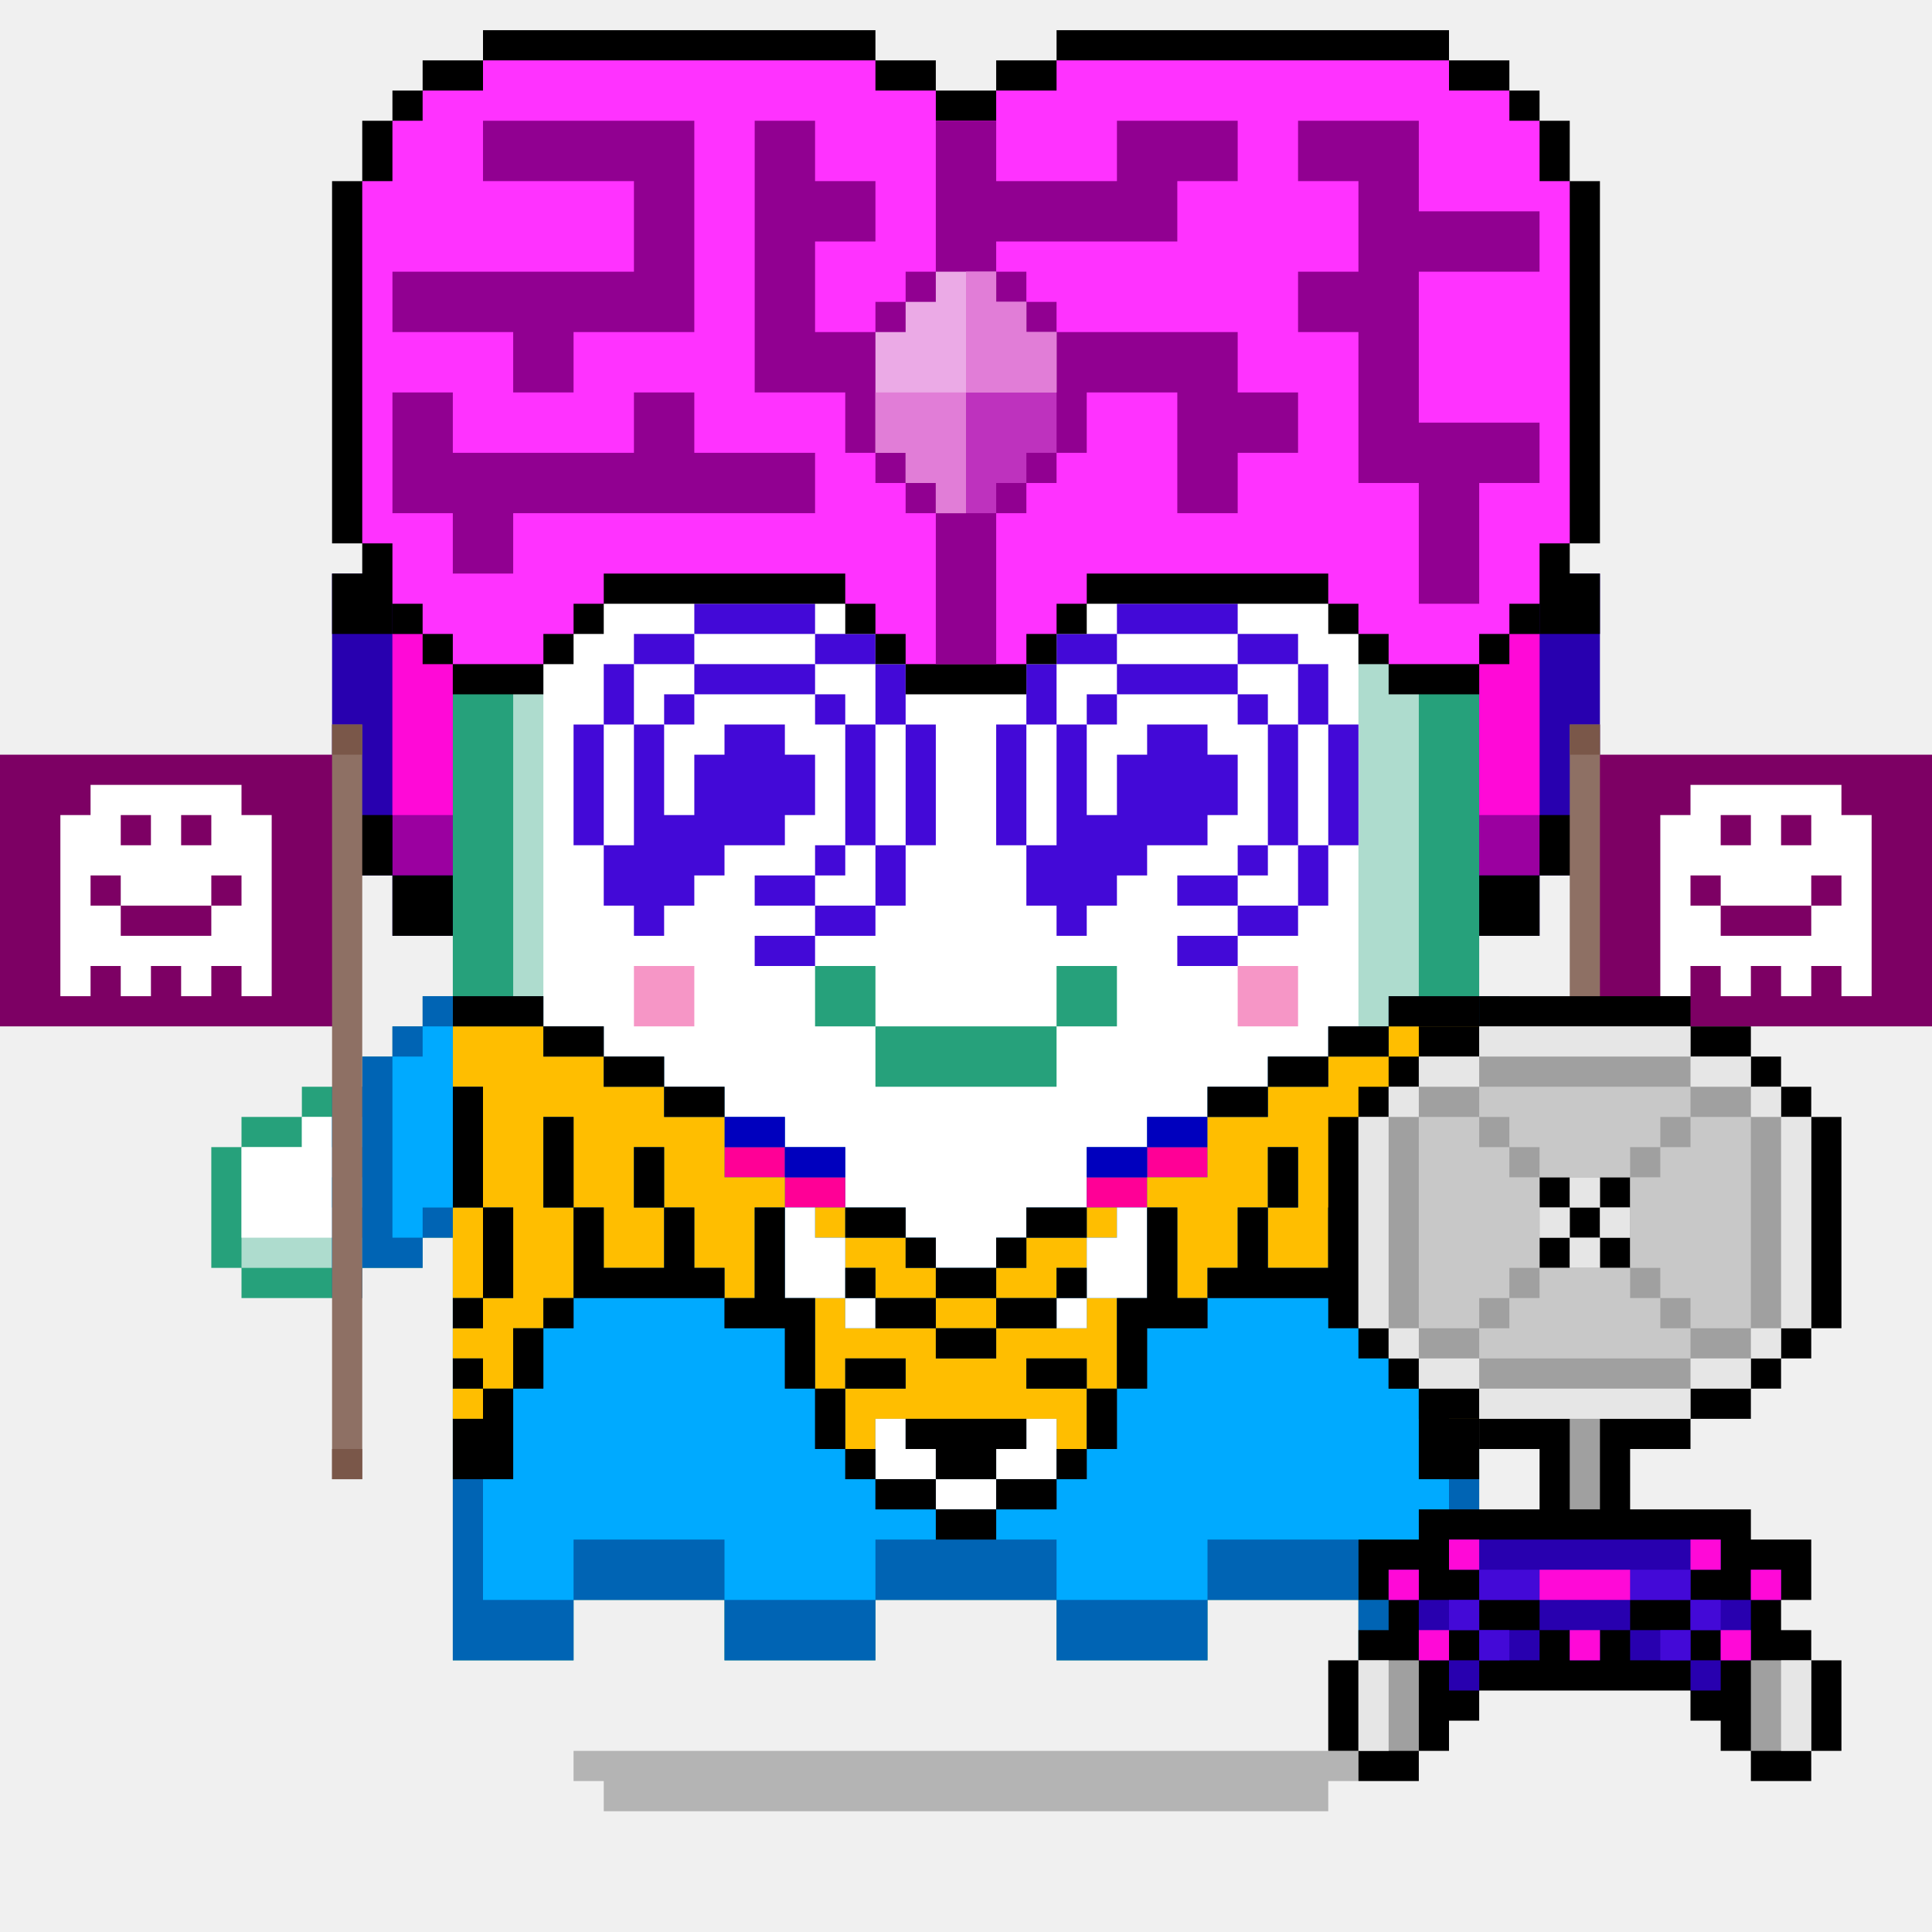
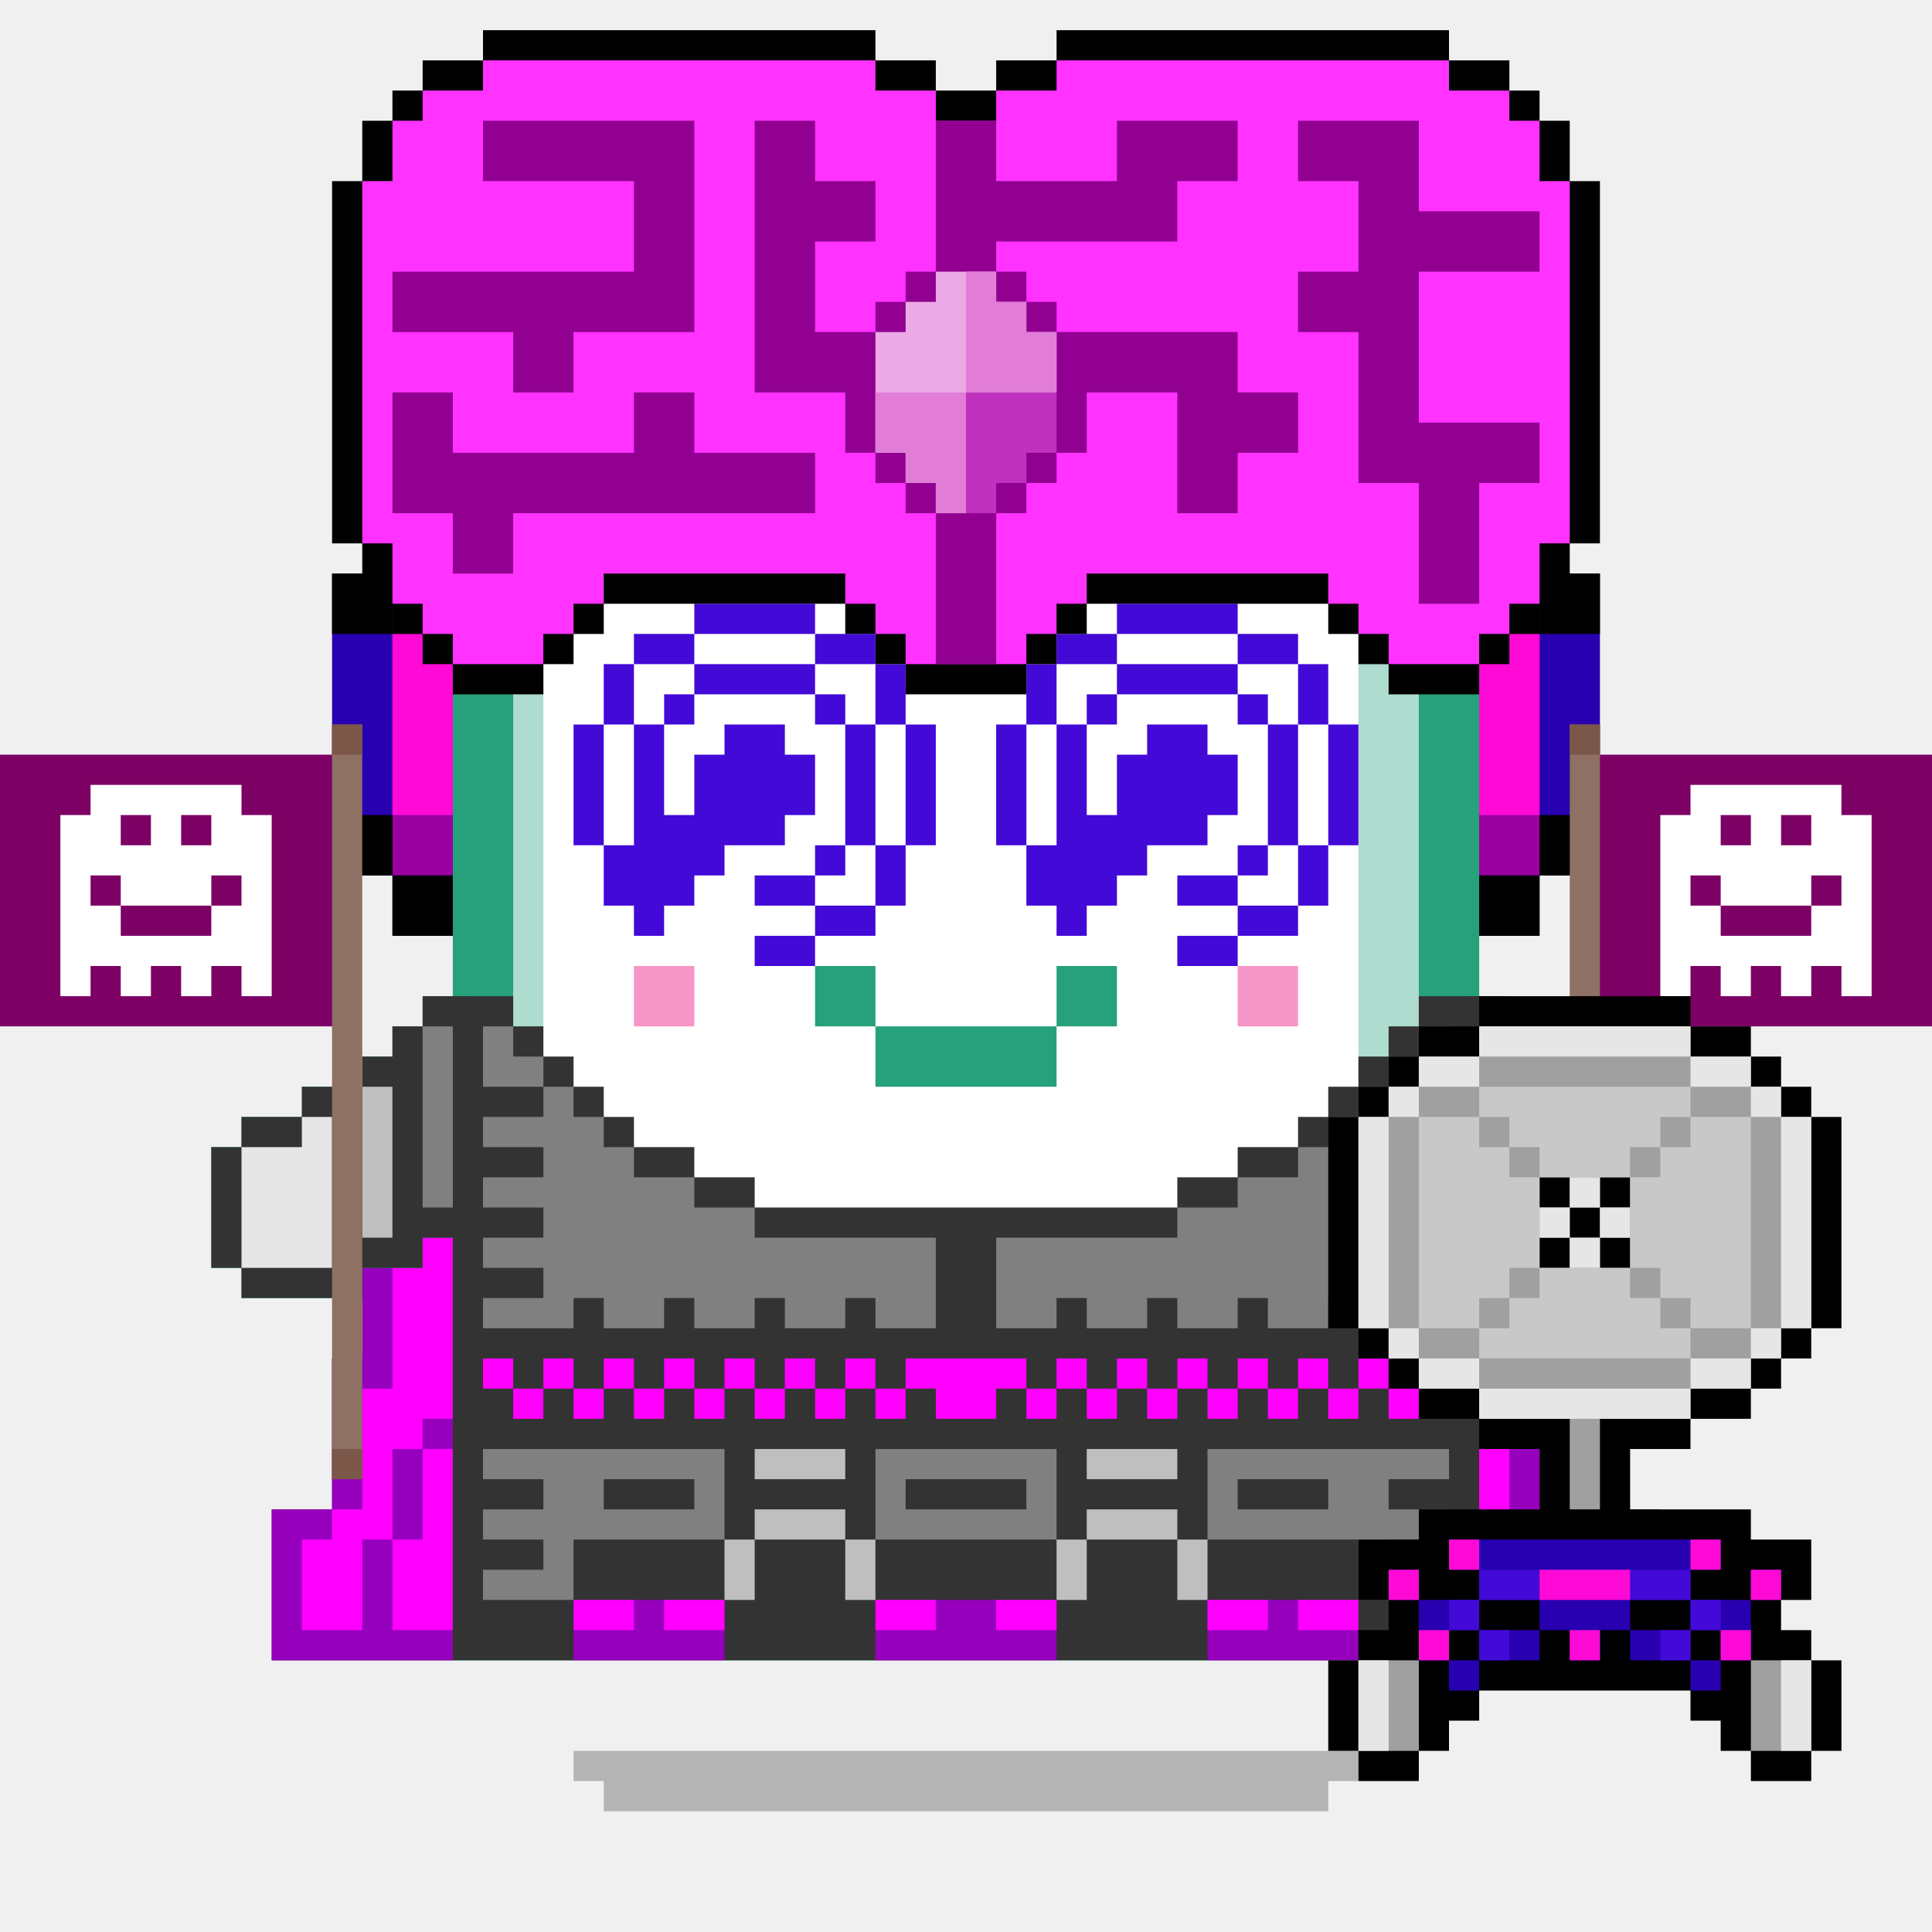
<svg xmlns="http://www.w3.org/2000/svg" viewBox="0 0 64 64">
  <g class="gotchi-bg">
    <defs fill="#fff">
      <pattern id="a" patternUnits="userSpaceOnUse" width="4" height="4">
        <path d="M0 0h1v1H0zm2 2h1v1H2z" />
      </pattern>
      <pattern id="b" patternUnits="userSpaceOnUse" x="0" y="0" width="2" height="2">
        <path d="M0 0h1v1H0z" />
      </pattern>
      <pattern id="c" patternUnits="userSpaceOnUse" x="-2" y="0" width="8" height="1">
        <path d="M0 0h1v1H0zm2 0h1v1H2zm2 0h1v1H4z" />
      </pattern>
      <pattern id="d" patternUnits="userSpaceOnUse" x="0" y="0" width="4" height="4">
        <path d="M0 0h1v1H0zm0 2h1v1H0zm1 0V1h1v1zm1 0h1v1H2zm0-1h1V0H2zm1 2h1v1H3z" />
      </pattern>
      <pattern id="e" patternUnits="userSpaceOnUse" width="64" height="32">
        <path d="M4 4h1v1H4zm7 0h1v1h-1zm7 0h1v1h-1zm7 0h1v1h-1zm7 0h1v1h-1zm7 0h1v1h-1zm7 0h1v1h-1zm7 0h1v1h-1zm7 0h1v1h-1z" />
        <path fill="url(#a)" d="M0 8h64v7H0z" />
        <path fill="url(#b)" d="M0 16h64v1H0z" />
        <path fill="url(#c)" d="M0 18h64v1H0z" />
        <path fill="url(#b)" d="M22 18h15v1H22zM0 20h64v3H0z" />
        <path fill="url(#d)" d="M0 24h64v8H0z" />
      </pattern>
      <mask id="f">
        <path fill="url(#e)" d="M0 0h64v32H0z" />
      </mask>
    </defs>
    <path fill="#fff" d="M0 0h64v32H0z" />
    <path fill="#dea8ff" class="gotchi-secondary" mask="url(#f)" d="M0 0h64v32H0z" />
    <path fill="#dea8ff" class="gotchi-secondary" d="M0 32h64v32H0z" />
    <path mask="url(#f)" fill="#fff" transform="matrix(1 0 0 -1 0 64)" d="M0 0h64v32H0z" />
  </g>
  <style>.gotchi-primary{fill:#26A17B;}.gotchi-secondary{fill:#AEDCCE;}.gotchi-cheek{fill:#F696C6;}.gotchi-eyeColor{fill:#0064FF;}.gotchi-primary-mouth{fill:#26A17B;}.gotchi-sleeves-up{display:none;}.gotchi-handsUp{display:none;}.gotchi-handsDownOpen{display:block;}.gotchi-handsDownClosed{display:none;}
  .gotchi-bg {
    display:none;
  }


svg {
  animation-name:down;
  animation-duration:0.5s;
  animation-iteration-count: infinite;
  animation-timing-function: linear;
  animation-timing-function: steps(1);
}

.gotchi-shadow {
  animation: up 0.5s infinite linear steps(2);
   animation-name:up;
   animation-duration:0.5s;
   animation-iteration-count: infinite;
   animation-timing-function: linear;
   animation-timing-function: steps(2);
}

.gotchi-wearable {
  animation-name:down;
  animation-duration:0.5s;
  animation-iteration-count: infinite;
  animation-timing-function: linear;
  animation-timing-function: steps(1);
}




.gotchi-handsDownClosed, .gotchi-handsUp, .gotchi-handsDownOpen, .gotchi-handsDownClosed, .gotchi-body, .gotchi-eyeColor, .gotchi-collateral, .gotchi-cheek, .gotchi-primary-mouth, .gotchi-wearable, .gotchi-sleeves   {
   animation-name:down;
   animation-duration:0.5s;
   animation-iteration-count: infinite;
   animation-timing-function: linear;
   animation-timing-function: steps(2);
}

.wearable-hand {
  animation-name:down !important;
  animation-duration:0.5s;
  animation-iteration-count: infinite;
  animation-timing-function: linear;
  animation-timing-function: steps(2);
}

.wearable-bg {
  animation-name:none !important;
}


@keyframes downHands {
  from {
    --hand_translateY: -4px;
  }
 to {
    --hand_translateY: -3.5px;
  }
}


@keyframes up {
  from {
    transform: translate(0px, 0);
  }
 to {
    transform: translate(0px, -1px);
  }
}


@keyframes down {
 from {
   transform: translate(0px, 0);
    }
 to {
      transform: translate(0px, 1px);
    }
}
</style>
  <g class="gotchi-body">
    <path d="M47 14v-2h-2v-2h-4V8h-4V6H27v2h-4v2h-4v2h-2v2h-2v41h4v-2h5v2h5v-2h6v2h5v-2h5v2h4V14z" class="gotchi-primary" />
    <path d="M45 14v-2h-4v-2h-4V8H27v2h-4v2h-4v2h-2v39h2v-2h5v2h5v-2h6v2h5v-2h5v2h2V14z" class="gotchi-secondary" />
    <path d="M18,49h2v-1h2v1h2v2h5v-2h2v-1h2v1h2v2h5v-2h2v-1h2v1h1V14h-4v-2h-4v-2h-5V9h-5v2h-4v2h-4v2h-1V49z" fill="#fff" />
  </g>
  <path class="gotchi-cheek" d="M21 32v2h2v-2h-1zm21 0h-1v2h2v-2z" />
  <g class="gotchi-primary-mouth">
    <path d="M29 32h-2v2h2v-1z" />
    <path d="M33 34h-4v2h6v-2h-1z" />
    <path d="M36 32h-1v2h2v-2z" />
  </g>
  <g class="gotchi-shadow">
    <path opacity=".25" d="M25 58H19v1h1v1h24V59h1V58h-1z" fill="#000" />
  </g>,<g class="gotchi-collateral" fill="#26a17b">
    <path d="M31 19h2v3h-2zm0-2v1h2v-1h3v-1h-3v-1h2v-2h-6v2h2v1h-3v1z" />
    <path d="M27 17h1v1h-1z" />
    <path d="M28 18h3v1h-3zm8-1h1v1h-1z" />
    <path d="M33 18h3v1h-3z" />
  </g>
  <g class="gotchi-eyeColor">
    <path d="M42 24v-1h-1v-1h-4v1h-1v1h-1v4h1v1h1v1h4v-1h1v-1h1v-4h-1z" />
    <path d="M41 25v2h1v-2h-1zm-5 2h1v-2h-1v2zm2-2v2h2v-2h-2z" fill="#fff" />
    <path d="M28 23h-1v-1h-4v1h-1v1h-1v4h1v1h1v1h4v-1h1v-1h1v-4h-1v-1z" />
    <path d="M27 27h1v-2h-1v2zm-5 0h1v-2h-1v2zm2-2v2h2v-2h-2z" fill="#fff" />
  </g>
  <g class="gotchi-wearable wearable-body">
-     <svg x="11" y="33">
-       <path d="M38 0h-3v1h-2v1h-2v1h-2v1h-2v1h-2v2h-2v1h-1v1h-2V8h-1V7h-2V5h-2V4h-2V3h-2V2H9V1H7V0H4v22h4v-2h5v2h5v-2h6v2h5v-2h5v2h4V0z" fill="#0064b4" />
-       <path d="M36 15v-2h-1v-2h-1v-1h-5v1h-2v2h-1v2h-1v1h-1v1h-2v1h2v2h5v-2h5v2h3v-4h-1v-1zm-18 2v-1h-1v-1h-1v-2h-1v-2h-2v-1H8v1H7v2H6v3H5v4h3v-2h5v2h5v-2h2v-1h-2z" fill="#0af" />
-       <g fill="#ff0096">
-         <path d="M14,5h-1v1h2V5H14z" />
-         <path d="M15 6v1h2V6h-2zm13-1h-1v1h2V5h-1z" />
-         <path d="M25,6v1h2V6H25z" />
-       </g>
-       <g fill="#0000be">
-         <path d="M14,4h-1v1h2V4H14z" />
-         <path d="M15 5v1h2V5h-2zm13-1h-1v1h2V4h-1z" />
-         <path d="M25,5v1h2V5H25z" />
-       </g>
-       <g fill="#ffbe00">
-         <path d="M5 8V7H4v3h1V8zm-1 5h1v1H4v-1z" />
-         <path d="M20 10v1h2v-1h-2zm-7-4V4h-2V3H9V2H7V1H4v2h1v4h1v3H5v1H4v1h1v1h1v-2h1v-1h1V7H7V4h1v3h1v2h2V7h-1V5h1v2h1v2h1v1h1V7h1V6h-2z" />
-         <path d="M19,9V8h-2v1h1v1h2V9H19z" />
-         <path d="M16 7h1v1h-1V7zm21-6h-2v1h-2v1h-2v1h-2v2h-2v1h1v3h1V9h1V7h1V5h1v2h-1v2h2V7h1V4h1v3h-1v3h1v1h1v2h1v-1h1v-1h-1v-1h-1V7h1V3h1V1h-1z" />
-         <path d="M37 9v1h1V7h-1v2zm0 4h1v1h-1v-1zm-16-1h-1v-1h-3v-1h-1v3h1v-1h2v1h-2v2h1v-1h6v1h1v-2h-2v-1h2v1h1v-3h-1v1h-3v1h-1zm4-5h1v1h-1V7z" />
-         <path d="M23,8v1h-1v1h2V9h1V8H23z" />
-       </g>
-       <g fill="#fff">
-         <path d="M17 10h1v1h-1v-1zm3 6v1h2v-1h-2z" />
-         <path d="M19 15v-1h-1v2h2v-1h-1zm-2-7h-1V7h-1v3h2V8zm7 2h1v1h-1v-1z" />
-         <path d="M26 7v1h-1v2h2V7h-1zm-3 8h-1v1h2v-2h-1v1z" />
-       </g>
-       <path d="M7,10h1v1H7V10z" />
-       <path d="M6 12v1h1v-2H6v1zM5 5V3H4v4h1V5z" />
-       <path d="M6,9V7H5v3h1V9z" />
-       <path d="M4 10h1v1H4v-1zm0 2h1v1H4v-1z" />
-       <path d="M5 14H4v2h2v-3H5v1zm12-5h1v1h-1V9zM8 5V4H7v3h1V5z" />
-       <path d="M12 9V7h-1v2H9V7H8v3h5V9h-1zm5 4h-1v2h1v-2z" />
-       <path d="M17 15h1v1h-1v-1zm-1-4v-1h-1V7h-1v3h-1v1h2v2h1v-2zm-5-7h2V3h-2v1z" />
-       <path d="M10 3h1V2H9v1h1z" />
-       <path d="M8 2h1V1H7v1h1zm11 6h1v1h-1V8z" />
-       <path d="M18 7h-1v1h2V7h-1zm4 9v1h2v-1h-2zm-3 0h-1v1h2v-1h-1zM7 1V0H4v1h3zm4 4h-1v2h1V5zm8 8v-1h-2v1h2zm0-2h1v-1h-2v1h1z" />
-       <path d="M20 11v1h2v-1h-2zM35 0v1h3V0h-3zm-1 10h1v1h-1v-1z" />
-       <path d="M36 11h-1v2h1v-2zm0-3v2h1V7h-1v1z" />
-       <path d="M37 10h1v1h-1v-1zm0 2h1v1h-1v-1z" />
-       <path d="M36 14v2h2v-2h-1v-1h-1v1zm-4-8V5h-1v2h1V6zm-4 3V7h-1v3h-1v3h1v-2h2v-1h-1V9zm-4 0h1v1h-1V9zm13-5v3h1V3h-1v1zm-2 2V4h-1v3h1V6z" />
-       <path d="M34 8V7h-1v2h-2V7h-1v2h-1v1h5V8zm-9 6v1h1v-2h-1v1z" />
-       <path d="M24 15h1v1h-1v-1zm0-3h-1v1h2v-1h-1zm7-8V3h-2v1h2z" />
-       <path d="M31,2v1h2V2H31z" />
-       <path d="M33 1v1h2V1h-2zM23 11h1v-1h-2v1h1zm-1-3h1v1h-1V8z" />
-       <path d="M25 8V7h-2v1h2zm-3 2V9h-2v1h2zm0 6v-1h1v-1h-4v1h1v1h2zm-2 1v1h2v-1h-2z" />
-       <defs />
+     <svg x="7" y="31">
+       <path d="M46 19v-5h-1v-4h-1V9h-2V2h-2v1h-1v1h-1v1h-1v1h-1v1h-2v1h-2v1H18V8h-2V7h-2V6h-1V5h-1V4h-1V3h-1V2H8v7H6v1H5v4H4v5H2v5h46v-5h-2z" fill="#333" />
+       <path d="M33 22v2h5v-2h-5zm-11 0v2h6v-2h-6zm-10 0v2h5v-2h-5zm34-3v-5h-1v-4h-1V9h-2v15h6v-5h-2zM6 9v1H5v4H4v5H2v5h6V9H6z" fill="#9600bd" />
+       <g fill="#f0f">
+         <path d="M46 20v-1h-1v-4h-1v-4h-1V9h-1v7h1v1h1v3h1v3h2v-3h-1z" />
+         <path d="M43 17h-1v6h2v-3h-1v-3zm-7 5v1h2v-1h-2zm-3 0v1h2v-1h-2zm-7 0v1h2v-1h-2zm-4 0v1h2v-1h-2zm-7 0v1h2v-1h-2zm-3 0v1h2v-1h-2zm-5-3v1H6v3h2v-6H7v2z" />
+         <path d="M7 10v1H6v4H5v4H4v1H3v3h2v-3h1v-3h1v-1h1V9H7v1z" />
+       </g>
+       <g fill="#bfbfbf">
+         <path d="M18 19v1h3v-1h-3z" />
+         <path d="M17 22h1v-2h-1v2zm4 0h1v-2h-1v2zm7 0h1v-2h-1v2zm-7-4v-1h-3v1h3z" />
+         <path d="M29 19v1h3v-1h-3z" />
+         <path d="M32 20v2h1v-2h-1zm0-2v-1h-3v1h3z" />
+       </g>
+       <g fill="#f0f">
+         <path d="M13 14h1v1h-1zm2 0h1v1h-1zm2 0h1v1h-1zm2 0h1v1h-1z" />
+         <path d="M21 14h1v1h-1zm2 0v1h1v1h2v-1h1v-1h-4zm5 0h1v1h-1zm-16 1h1v1h-1z" />
+         <path d="M14 15h1v1h-1zm2 0h1v1h-1zm2 0h1v1h-1zm2 0h1v1h-1zm2 0h1v1h-1zm5 0h1v1h-1zm2 0h1v1h-1zm-19 0h1v1h-1z" />
+         <path d="M11 14h1v1h-1zm-2 0h1v1H9zm27 0h1v1h-1zm-2 0h1v1h-1z" />
+         <path d="M32 14h1v1h-1zm-2 0h1v1h-1zm7 1h1v1h-1zm-2 0h1v1h-1z" />
+         <path d="M33 15h1v1h-1zm-2 0h1v1h-1zm8 0h1v1h-1z" />
+         <path d="M38 14h1v1h-1zm2 0h1v1h-1z" />
+       </g>
+       <g fill="gray">
+         <path d="M9 17v1h2v1H9v1h2v1H9v1h3v-2h5v-3H9zm7 2h-3v-1h3v1zm6-2v3h6v-3h-6zm5 2h-4v-1h4v1zm14-1v-1h-8v3h5v2h3v-1h-2v-1h2v-1h-2v-1h2zm-7 1v-1h3v1h-3zm-16-9V9h-2V8h-2V7h-1V6h-1V5h-1v1H9v1h2v1H9v1h2v1H9v1h2v1H9v1h3v-1h1v1h2v-1h1v1h2v-1h1v1h2v-1h1v1h2v-3h-6z" />
+         <path d="M10 4V3H9v2h2V4h-1zm30-1v1h-1v1h2V3h-1z" />
+         <path d="M38 6h-1v1h-1v1h-2v1h-2v1h-6v3h2v-1h1v1h2v-1h1v1h2v-1h1v1h2v-1h1v1h3v-1h-2v-1h2v-1h-2V9h2V8h-2V7h2V6h-2V5h-1v1z" />
+       </g>
    </svg>
  </g>
  <g class="gotchi-handsDownClosed">
    <g class="gotchi-primary">
      <path d="M19 42h1v1h-1zm1-6h1v1h-1z" />
      <path d="M21 37h1v1h-1zm5 3v4h1v-4zm-5 3h-1v1h2v-1z" />
      <path d="M24 44h-2v1h4v-1h-1zm1-5h-1v1h2v-1z" />
      <path d="M23 38h-1v1h2v-1z" />
    </g>
    <g class="gotchi-secondary">
      <path d="M19 43h1v1h-1zm5 2h-2v1h4v-1h-1z" />
      <path d="M27 41v3h1v-3zm-6 3h-1v1h2v-1z" />
      <path d="M26 44h1v1h-1zm-7-3h-1v2h1v-1z" />
    </g>
    <g class="gotchi-primary">
      <path d="M44 42h1v1h-1zm-1-6h1v1h-1z" />
      <path d="M42 37h1v1h-1z" />
      <path d="M42 39v-1h-2v1h1zm0 4v1h2v-1h-1z" />
      <path d="M40 44h-2v1h4v-1h-1z" />
      <path d="M38 42v-2h-1v4h1v-1z" />
      <path d="M40 40v-1h-2v1h1z" />
    </g>
    <g class="gotchi-secondary">
      <path d="M42 44v1h2v-1h-1zm-5-2v-1h-1v3h1v-1z" />
      <path d="M40 45h-2v1h4v-1h-1z" />
      <path d="M37 44h1v1h-1zm7-1h1v1h-1z" />
    </g>
  </g>
  <g class="gotchi-handsDownOpen">
    <g class="gotchi-primary">
      <path d="M56 38v-1h-2v-1h-2v-1h-1v-1h-1v-1h-1v8h1v1h2v1h4v-1h1v-4z" />
    </g>
    <g class="gotchi-secondary">
      <path d="M54 38v-1h-2v-1h-1v-1h-1v-1h-1v6h1v1h2v1h4v-4z" />
    </g>
    <path d="M54,38v-1h-2v-1h-1v-1h-1v-1h-1v5h1v1h2v1h4v-3H54z" fill="#fff" />
    <g class="gotchi-primary">
      <path d="M8 38v-1h2v-1h2v-1h1v-1h1v-1h1v8h-1v1h-2v1H8v-1H7v-4z" />
    </g>
    <g class="gotchi-secondary">
      <path d="M10 38v-1h2v-1h1v-1h1v-1h1v6h-1v1h-2v1H8v-4z" />
    </g>
    <path d="M8,38v3h4v-1h2v-1h1v-5h-1v1h-1v1h-1v1h-2v1H8z" fill="#fff" />
  </g>
  <g class="gotchi-handsUp">
    <g class="gotchi-secondary">
      <path d="M50,38h1v1h-1V38z" />
      <path d="M49 39h1v1h-1v-1zm2-2h1v1h-1v-1z" />
      <path d="M52,36h2v1h-2V36z" />
      <path d="M54,35h2v1h-2V35z" />
    </g>
    <path d="M52,32v1h-2v1h-1v5h1v-1h1v-1h1v-1h2v-1h2v-3H52z" fill="#fff" />
    <g class="gotchi-primary">
      <path d="M49,33h1v1h-1V33z" />
      <path d="M50 32h2v1h-2v-1zm0 7h1v1h-1v-1z" />
      <path d="M49 40h1v1h-1v-1zm2-2h1v1h-1v-1z" />
      <path d="M52 37h2v1h-2v-1zm0-6h4v1h-4v-1z" />
      <path d="M56,32h1v4h-1V32z" />
      <path d="M54,36h2v1h-2V36z" />
    </g>
    <g class="gotchi-secondary">
      <path d="M13,38h1v1h-1V38z" />
      <path d="M14 39h1v1h-1v-1zm-2-2h1v1h-1v-1z" />
      <path d="M10,36h2v1h-2V36z" />
      <path d="M8,35h2v1H8V35z" />
    </g>
    <path d="M8,32v3h2v1h2v1h1v1h1v1h1v-5h-1v-1h-2v-1H8z" fill="#fff" />
    <g class="gotchi-primary">
      <path d="M14,33h1v1h-1V33z" />
      <path d="M12 32h2v1h-2v-1zm1 7h1v1h-1v-1z" />
      <path d="M14 40h1v1h-1v-1zm-2-2h1v1h-1v-1z" />
      <path d="M10 37h2v1h-2v-1zm-2-6h4v1H8v-1z" />
      <path d="M7,32h1v4H7V32z" />
      <path d="M8,36h2v1H8V36z" />
    </g>
  </g>
  <g class="gotchi-wearable wearable-face">
    <svg x="11" y="6">
      <path d="M40 13V0h-2v25h2v-2h2V13h-2z" fill="#2800af" />
      <path d="M38 13v10h2V13h-2z" fill="#9b00a0" />
      <path d="M40 11h-2v2h2v-2zm-2 12v2h2v-2h-2z" />
      <path d="M40 13v2h2v-2h-2zm0 8v2h2v-2h-2z" />
      <path d="M38 15v6h2v-6h-2z" fill="#ff09d7" />
      <path d="M2 13V0h2v25H2v-2H0V13h2z" fill="#2800af" />
      <path d="M4 13v10H2V13h2z" fill="#9b00a0" />
      <path d="M2 11h2v2H2v-2zm2 12v2H2v-2h2z" />
      <path d="M2 13v2H0v-2h2zm0 8v2H0v-2h2z" />
      <path d="M4 15v6H2v-6h2z" fill="#ff09d7" />
    </svg>
  </g>
  <g class="gotchi-wearable wearable-eyes">
    <svg x="19" y="20">
      <path d="M11 3V2h-1V1H8V0H4v1H2v1H1v2H0v4h1v2h1v1h2v1h4v-1h2v-1h1V8h1V4h-1V3zm14 1V2h-1V1h-2V0h-4v1h-2v1h-1v2h-1v4h1v2h1v1h2v1h4v-1h2v-1h1V8h1V4h-1z" fill="#fff" />
      <g fill="#4309d7">
        <path d="M7 2H4v1h4V2H7z" />
        <path d="M9 2h1V1H8v1h1z" />
        <path d="M10 4h1V2h-1v2zM6 1h2V0H4v1h2zm2 9v1h2v-1H8z" />
        <path d="M10 9v1h1V8h-1v1z" />
        <path d="M11 5v3h1V4h-1v1zM1 6V4H0v4h1V6z" />
        <path d="M6 11v1h2v-1H6zM2 3V2H1v2h1V3z" />
        <path d="M4 2V1H2v1h2zM3 3h1v1H3z" />
        <path d="M2 5v3H1v2h1v1h1v-1h1V9h1V8h2V7h1V5H7V4H5v1H4v2H3V4H2v1zm6-2h1v1H8zM7 9H6v1h2V9H7z" />
        <path d="M8 8h1v1H8z" />
        <path d="M10 7V4H9v4h1V7zm11-5h-3v1h4V2h-1z" />
        <path d="M23 2h1V1h-2v1h1z" />
        <path d="M24 4h1V2h-1v2zm-4-3h2V0h-4v1h2zm2 9v1h2v-1h-2z" />
        <path d="M24 9v1h1V8h-1v1z" />
        <path d="M25 4v4h1V4h-1zM15 6V4h-1v4h1V6z" />
        <path d="M20 11v1h2v-1h-2zm-4-8V2h-1v2h1V3z" />
        <path d="M18 2V1h-2v1h2zm-1 1h1v1h-1z" />
        <path d="M16 5v3h-1v2h1v1h1v-1h1V9h1V8h2V7h1V5h-1V4h-2v1h-1v2h-1V4h-1v1zm6-2h1v1h-1zm-1 6h-1v1h2V9h-1z" />
        <path d="M22 8h1v1h-1z" />
        <path d="M24 7V4h-1v4h1V7z" />
      </g>
    </svg>
  </g>
  <g class="gotchi-wearable wearable-head">
    <svg x="11" y="1">
      <path d="M41 5V3h-1V2h-1V1h-2V0H24v1h-2v1h-2V1h-2V0H5v1H3v1H2v1H1v2H0v12h1v2h1v1h1v1h1v1h3v-1h1v-1h1v-1h8v1h1v1h1v1h4v-1h1v-1h1v-1h8v1h1v1h1v1h3v-1h1v-1h1v-1h1v-2h1V5z" />
      <path d="M40 5V3h-1V2h-2V1H24v1h-2v1h-2V2h-2V1H5v1H3v1H2v2H1v12h1v2h1v1h1v1h3v-1h1v-1h1v-1h8v1h1v1h1v1h4v-1h1v-1h1v-1h8v1h1v1h1v1h3v-1h1v-1h1v-2h1V5h-1z" fill="#ff32ff" />
      <path d="M12 12h-2v2H4v-2H2v4h2v2h2v-2h10v-2h-4zm-6 0h2v-2h4V3H5v2h5v3H2v2h4zm34-4V6h-4V3h-4v2h2v3h-2v2h2v5h2v4h2v-4h2v-2h-4V8zm-10 2h-6V9h-1V8h-1V7h6V5h2V3h-4v2h-4V3h-2v5h-1v1h-1v1h-2V7h2V5h-2V3h-2v9h3v2h1v1h1v1h1v5h2v-5h1v-1h1v-1h1v-2h3v4h2v-2h2v-2h-2z" fill="#910091" />
      <path d="M23 10V9h-1V8h-2v1h-1v1h-1v4h1v1h1v1h1v-4h3v-2z" fill="#ebaae6" />
      <path d="M21,12v4h1v-1h1v-1h1v-2H21z" fill="#be32be" />
      <g fill="#e17dd7">
        <path d="M18,12v2h1v1h1v1h1v-4H18z" />
        <path d="M23,10V9h-1V8h-1v4h3v-2H23z" />
      </g>
    </svg>
-   </g>"&gt;<svg x="11" y="33">
+   </g>"&gt;<svg x="7" y="31">
    <g>
      <g class="gotchi-sleeves gotchi-sleeves-left gotchi-sleeves-up">
-         <path d="M38 10h1V9h1V8h1V7h1V0h-1v1h-2v1h-1v8z" fill="#0064b4" />
-         <path d="M38 9h1V8h1V2h-1v1h-1m3 2h1v1h-1zm0-2h1v1h-1zm0-2h1v1h-1z" fill="#0af" />
-         <defs />
+         <path d="M43 10V9h1V8h1V7h2V6h2V5h1V1h-1V0h-4v1h-2v1h-1.5v8H43z" fill="#333" />
+         <path d="M43 9V3h-1v6h1z" fill="gray" />
+         <path d="M47 6V5h2V1h-3v5h1z" fill="#e6e6e6" />
+         <path d="M45 7V2h-1v5h1z" fill="#bfbfbf" />
      </g>
      <g class="gotchi-sleeves gotchi-sleeves-left gotchi-sleeves-down">
-         <path d="M38 8h1v1h2v1h1V3h-1V2h-1V1h-1V0h-1v8z" fill="#0064b4" />
-         <path d="M38 7h1v1h1V2h-1V1h-1m3 3h1v1h-1zm0 2h1v1h-1zm0 2h1v1h-1z" fill="#0af" />
-         <defs />
+         <path d="M43 2v1h1v1h1v1h2v1h2v1h1v4h-1v1h-4v-1h-2v-1h-1.5V2H43z" fill="#333" />
+         <path d="M43 3v6h-1V3h1z" fill="gray" />
+         <path d="M47 6v1h2v4h-3V6h1z" fill="#e6e6e6" />
+         <path d="M45 5v5h-1V5h1z" fill="#bfbfbf" />
      </g>
      <g class="gotchi-sleeves gotchi-sleeves-right gotchi-sleeves-up">
-         <path d="M4 2H3V1H1V0H0v7h1v1h1v1h1v1h1V2z" fill="#0064b4" />
-         <g fill="#0af">
-           <path d="M4 3H3V2H2v6h1v1h1M0 5h1v1H0z" />
-           <path d="M0 3h1v1H0zm0-2h1v1H0z" />
-         </g>
-         <defs />
+         <path d="M7 10V9H6V8H5V7H3V6H1V5H0V1h1V0h4v1h2v1h1.5v8H7z" fill="#333" />
+         <path d="M7 9V3h1v6H7z" fill="gray" />
+         <path d="M3 6V5H1V1h3v5H3z" fill="#e6e6e6" />
+         <path d="M5 7V2h1v5H5z" fill="#bfbfbf" />
      </g>
      <g class="gotchi-sleeves gotchi-sleeves-right gotchi-sleeves-down">
-         <path d="M4 0H3v1H2v1H1v1H0v7h1V9h2V8h1V0z" fill="#0064b4" />
-         <path d="M4 1H3v1H2v6h1V7h1M0 4h1v1H0zm0 2h1v1H0zm0 2h1v1H0z" fill="#0af" />
-         <defs />
+         <path d="M7 2v1H6v1H5v1H3v1H1v1H0v4h1v1h4v-1h2v-1h1.5V2H7z" fill="#333" />
+         <path d="M7 3v6h1V3H7z" fill="gray" />
+         <path d="M3 6v1H1v4h3V6H3z" fill="#e6e6e6" />
+         <path d="M5 5v5h1V5H5z" fill="#bfbfbf" />
      </g>
    </g>
  </svg>
  <g class="gotchi-wearable wearable-hand wearable-hand-left">
    <svg x="0" y="24">
      <path d="M0,1v9h11.5V1H0z" fill="#7d0064" />
      <path d="M8 3V2H3v1H2v6h1V8h1v1h1V8h1v1h1V8h1v1h1V3H8zM7 3v1H6V3h1zM5 3v1H4V3h1zm3 3H7v1H4V6H3V5h1v1h3V5h1v1z" fill="#fff" />
      <path d="M11,0v25h1V0H11z" fill="#8e7064" />
      <path d="M11 24h1v1h-1v-1zm0-24h1v1h-1V0z" fill="#7a5749" />
    </svg>
  </g>
  <g class="gotchi-wearable wearable-hand wearable-hand-right">
    <svg x="0" y="24">
      <g transform="scale(-1, 1) translate(-64, 0)">
        <path d="M0,1v9h11.5V1H0z" fill="#7d0064" />
        <path d="M8 3V2H3v1H2v6h1V8h1v1h1V8h1v1h1V8h1v1h1V3H8zM7 3v1H6V3h1zM5 3v1H4V3h1zm3 3H7v1H4V6H3V5h1v1h3V5h1v1z" fill="#fff" />
        <path d="M11,0v25h1V0H11z" fill="#8e7064" />
        <path d="M11 24h1v1h-1v-1zm0-24h1v1h-1V0z" fill="#7a5749" />
      </g>
    </svg>
  </g>
  <g class="gotchi-wearable wearable-pet">
    <svg x="44" y="33">
      <path d="M16 4V3h-1V2h-1V1h-2V0H5v1H3v1H2v1H1v1H0v7h1v1h1v1h1v1h2v1h2v2H3v1H1v2h1v1H1v1H0v3h1v1h2v-1h1v-1h1v-1h7v1h1v1h1v1h2v-1h1v-3h-1v-1h-1v-1h1v-2h-2v-1h-4v-2h2v-1h2v-1h1v-1h1v-1h1V4h-1z" />
      <path d="M15 4V3h-1V2h-2V1H5v1H3v1H2v1H1v7h1v1h1v1h2v1h3v3h1v-3h3v-1h2v-1h1v-1h1V4h-1zM8 8v1H7V8h1V7H7V6h1v1h1V6h1v1H9v1h1v1H9V8H8z" fill="#a0a0a0" />
      <g fill="#2800af">
        <path d="M2 19h1v1H2z" />
        <path d="M5 21v-1H3v2h1v-1h1z" />
        <path d="M4 22h1v1H4z" />
        <path d="M5 21v1h2v-1H5zm6 0h-1v1h2v-1h-1z" />
        <path d="M12 20v1h1v1h1v-2h-2z" />
        <path d="M14 19h1v1h-1zm-2 3h1v1h-1zm-1-2h1v-1h1v-1H4v1h1v1h2v1h1v1h1v-1h1v-1h1z" />
      </g>
      <g fill="#e6e6e6">
        <path d="M14 11h1v1h-1z" />
        <path d="M15 4v7h1V4h-1z" />
        <path d="M14 3h1v1h-1zm-2 9v1h2v-1h-2z" />
        <path d="M13 3h1V2h-2v1h1zM2 11h1v1H2z" />
        <path d="M2 9V4H1v7h1V9z" />
        <path d="M2 3h1v1H2zm2 9H3v1h2v-1H4z" />
        <path d="M5 3V2H3v1h2z" />
        <path d="M7 2h5V1H5v1h2zm3 11H5v1h7v-1h-2zM8 6h1v1H8z" />
        <path d="M7 7h1v1H7zm2 0h1v1H9z" />
        <path d="M8 8h1v1H8z" />
      </g>
      <g fill="#c8c8c8">
        <path d="M6 5h1v1h3V5h1V4h1V3H5v1h1v1z" />
        <path d="M6 10V9h1V6H6V5H5V4H3v7h2v-1h1z" />
        <path d="M11 10h-1V9H7v1H6v1H5v1h7v-1h-1v-1z" />
        <path d="M14 4h-2v1h-1v1h-1v3h1v1h1v1h2V4z" />
      </g>
      <path d="M14 22v3h2v-3h-2z" fill="#a0a0a0" />
      <path d="M15 22v3h1v-3h-1z" fill="#e6e6e6" />
      <path d="M3 22v3H1v-3h2z" fill="#a0a0a0" />
      <path d="M2 22v3H1v-3h1z" fill="#e6e6e6" />
      <g fill="#4309d7">
        <path d="M5 19v1h2v-1H5z" />
        <path d="M4 20h1v1H4z" />
        <path d="M5 21h1v1H5zm6 0h1v1h-1z" />
        <path d="M12 20h1v1h-1z" />
        <path d="M11 19h-1v1h2v-1h-1z" />
      </g>
      <path d="M4 18h1v1H4zm-2 1h1v1H2zm1 2h1v1H3zm5-2H7v1h3v-1H8zm0 2h1v1H8zm6-2h1v1h-1zm-1 2h1v1h-1zm-1-3h1v1h-1z" fill="#ff09d7" />
    </svg>
  </g>
</svg>
